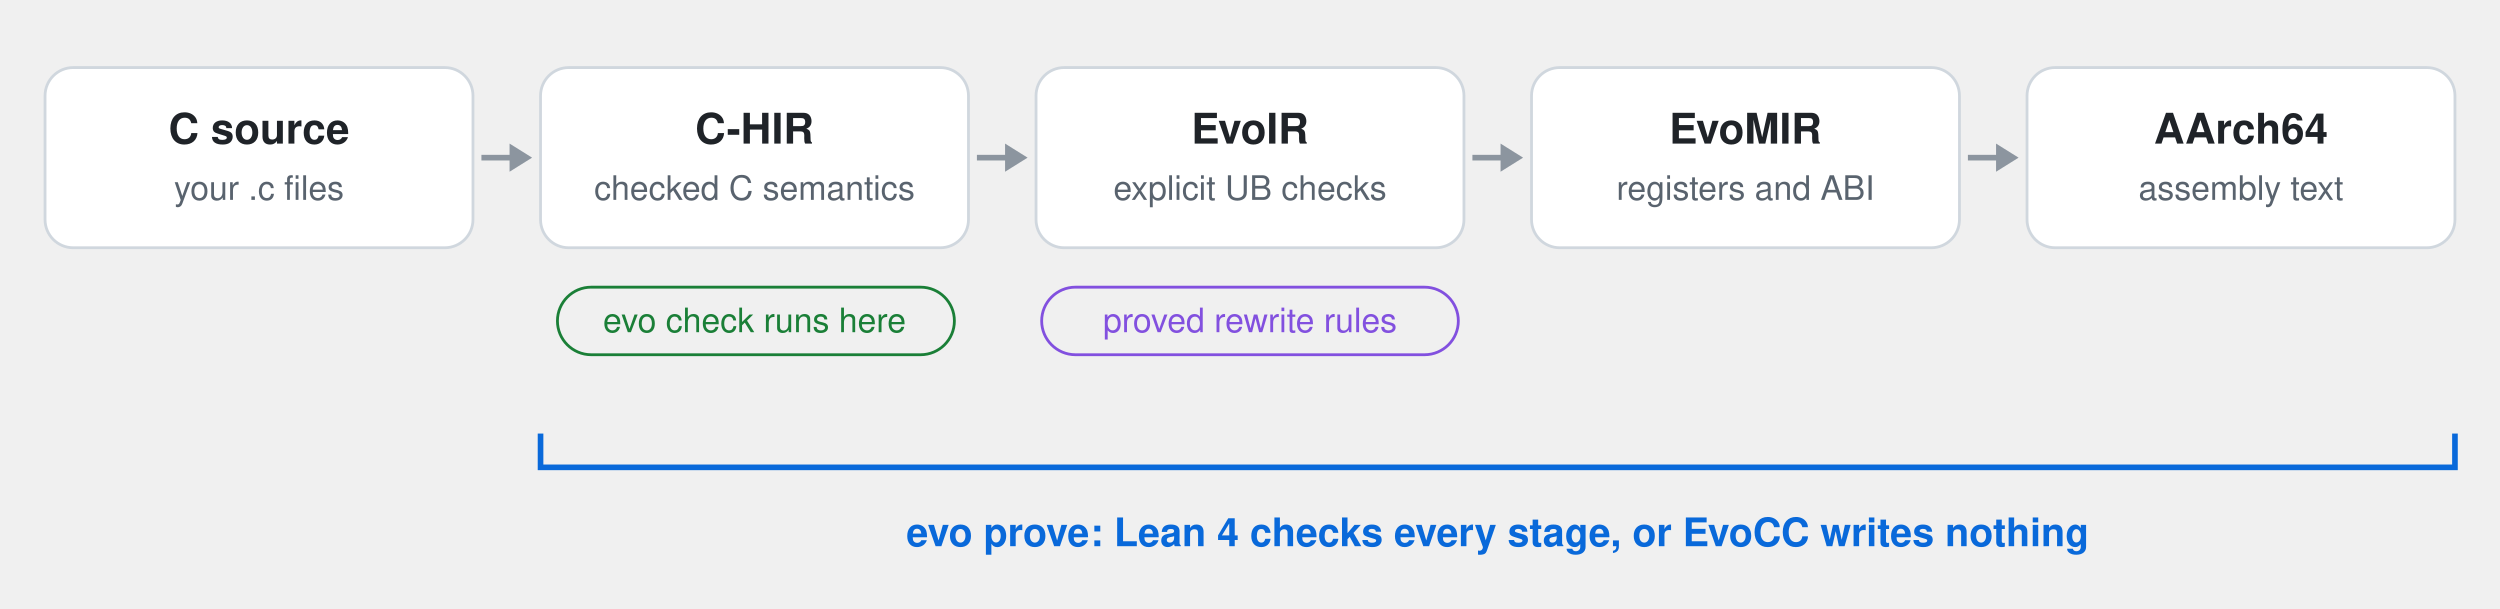
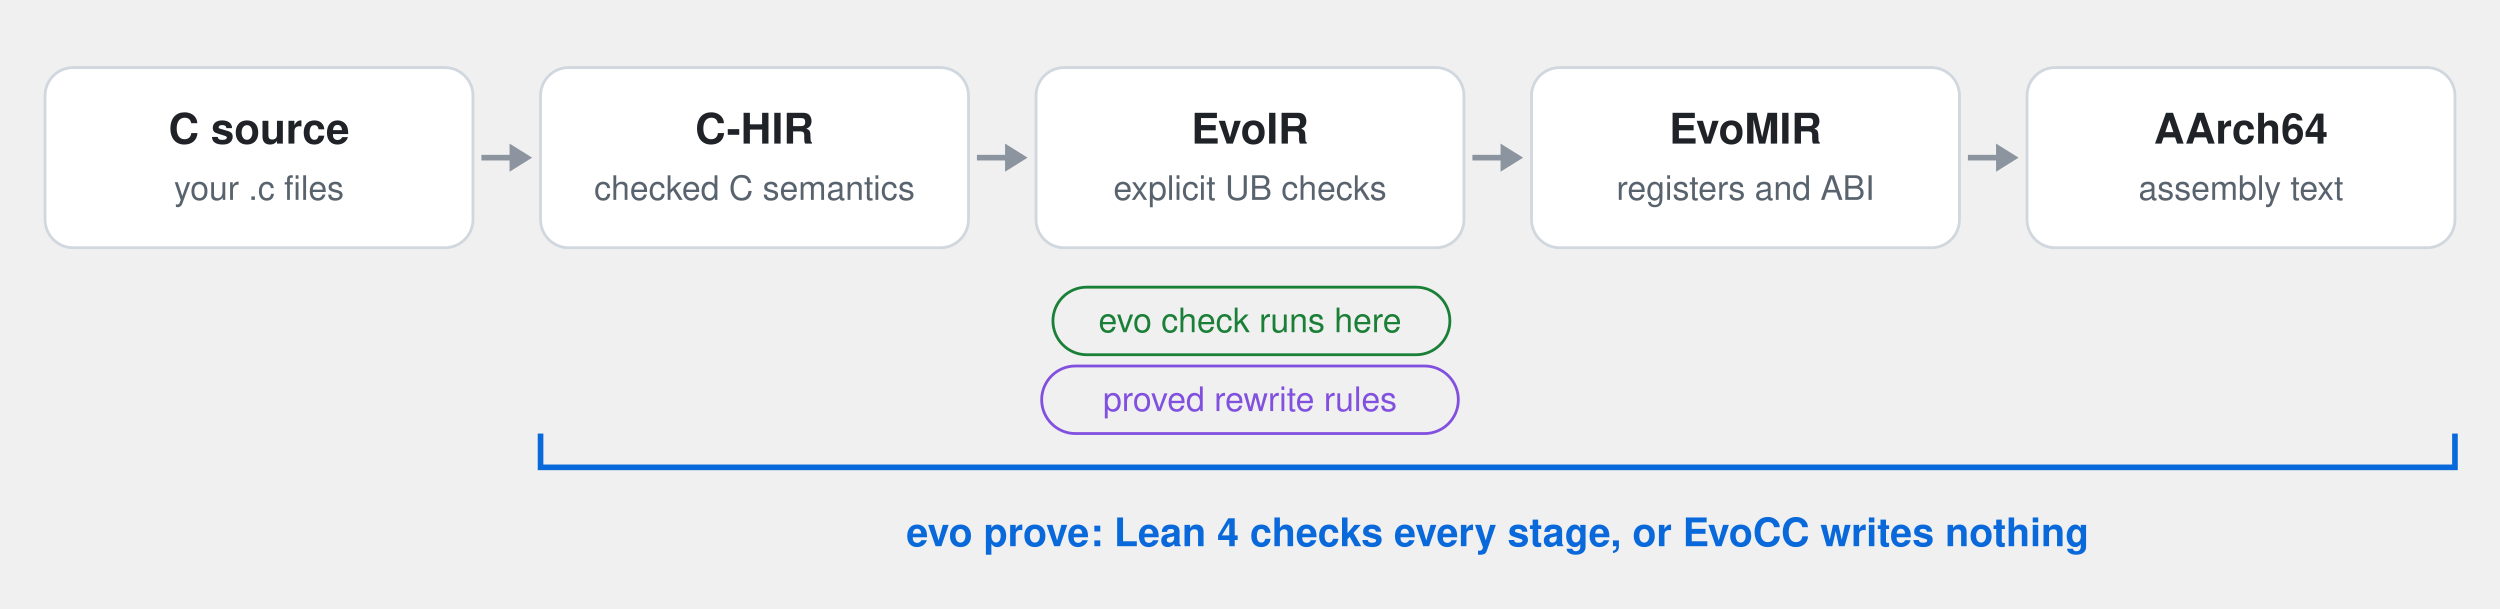
<svg xmlns="http://www.w3.org/2000/svg" width="888" height="216" viewBox="0 0 888 216" role="img" aria-label="The EvoCC pipeline">
  <rect x="16" y="24" width="152" height="64" rx="10" fill="#ffffff" stroke="#d0d7de" />
  <text x="92" y="51" fill="#1f2328" font-family="-apple-system, BlinkMacSystemFont, 'Segoe UI', Helvetica, Arial, sans-serif" font-size="15" font-weight="600" text-anchor="middle">C source</text>
  <text x="92" y="71" fill="#59636e" font-family="-apple-system, BlinkMacSystemFont, 'Segoe UI', Helvetica, Arial, sans-serif" font-size="12" text-anchor="middle">your .c files</text>
  <rect x="192" y="24" width="152" height="64" rx="10" fill="#ffffff" stroke="#d0d7de" />
  <text x="268" y="51" fill="#1f2328" font-family="-apple-system, BlinkMacSystemFont, 'Segoe UI', Helvetica, Arial, sans-serif" font-size="15" font-weight="600" text-anchor="middle">C-HIR</text>
  <text x="268" y="71" fill="#59636e" font-family="-apple-system, BlinkMacSystemFont, 'Segoe UI', Helvetica, Arial, sans-serif" font-size="12" text-anchor="middle">checked C semantics</text>
  <path d="M171 56 H187" stroke="#8c959f" stroke-width="2" />
  <path d="M189 56 l-8 -5 v10 z" fill="#8c959f" />
  <rect x="368" y="24" width="152" height="64" rx="10" fill="#ffffff" stroke="#d0d7de" />
  <text x="444" y="51" fill="#1f2328" font-family="-apple-system, BlinkMacSystemFont, 'Segoe UI', Helvetica, Arial, sans-serif" font-size="15" font-weight="600" text-anchor="middle">EvoIR</text>
  <text x="444" y="71" fill="#59636e" font-family="-apple-system, BlinkMacSystemFont, 'Segoe UI', Helvetica, Arial, sans-serif" font-size="12" text-anchor="middle">explicit UB checks</text>
  <path d="M347 56 H363" stroke="#8c959f" stroke-width="2" />
  <path d="M365 56 l-8 -5 v10 z" fill="#8c959f" />
  <rect x="544" y="24" width="152" height="64" rx="10" fill="#ffffff" stroke="#d0d7de" />
  <text x="620" y="51" fill="#1f2328" font-family="-apple-system, BlinkMacSystemFont, 'Segoe UI', Helvetica, Arial, sans-serif" font-size="15" font-weight="600" text-anchor="middle">EvoMIR</text>
  <text x="620" y="71" fill="#59636e" font-family="-apple-system, BlinkMacSystemFont, 'Segoe UI', Helvetica, Arial, sans-serif" font-size="12" text-anchor="middle">registers and ABI</text>
  <path d="M523 56 H539" stroke="#8c959f" stroke-width="2" />
  <path d="M541 56 l-8 -5 v10 z" fill="#8c959f" />
  <rect x="720" y="24" width="152" height="64" rx="10" fill="#ffffff" stroke="#d0d7de" />
  <text x="796" y="51" fill="#1f2328" font-family="-apple-system, BlinkMacSystemFont, 'Segoe UI', Helvetica, Arial, sans-serif" font-size="15" font-weight="600" text-anchor="middle">AArch64</text>
  <text x="796" y="71" fill="#59636e" font-family="-apple-system, BlinkMacSystemFont, 'Segoe UI', Helvetica, Arial, sans-serif" font-size="12" text-anchor="middle">assembly text</text>
  <path d="M699 56 H715" stroke="#8c959f" stroke-width="2" />
  <path d="M717 56 l-8 -5 v10 z" fill="#8c959f" />
-   <rect x="198" y="102" width="141" height="24" rx="12" fill="none" stroke="#1a7f37" />
-   <text x="268" y="118" fill="#1a7f37" font-family="-apple-system, BlinkMacSystemFont, 'Segoe UI', Helvetica, Arial, sans-serif" font-size="12" text-anchor="middle">evo check runs here</text>
-   <rect x="370" y="102" width="148" height="24" rx="12" fill="none" stroke="#8250df" />
-   <text x="444" y="118" fill="#8250df" font-family="-apple-system, BlinkMacSystemFont, 'Segoe UI', Helvetica, Arial, sans-serif" font-size="12" text-anchor="middle">proved rewrite rules</text>
+   <rect x="374" y="102" width="141" height="24" rx="12" fill="none" stroke="#1a7f37" />
+   <text x="444" y="118" fill="#1a7f37" font-family="-apple-system, BlinkMacSystemFont, 'Segoe UI', Helvetica, Arial, sans-serif" font-size="12" text-anchor="middle">evo check runs here</text>
+   <rect x="370" y="130" width="148" height="24" rx="12" fill="none" stroke="#8250df" />
+   <text x="444" y="146" fill="#8250df" font-family="-apple-system, BlinkMacSystemFont, 'Segoe UI', Helvetica, Arial, sans-serif" font-size="12" text-anchor="middle">proved rewrite rules</text>
  <path d="M192 154 v12 H872 v-12" fill="none" stroke="#0969da" stroke-width="2" />
  <text x="532" y="194" fill="#0969da" font-family="-apple-system, BlinkMacSystemFont, 'Segoe UI', Helvetica, Arial, sans-serif" font-size="14" font-weight="600" text-anchor="middle">evo prove: Lean 4 checks every stage, or EvoCC writes nothing</text>
</svg>
